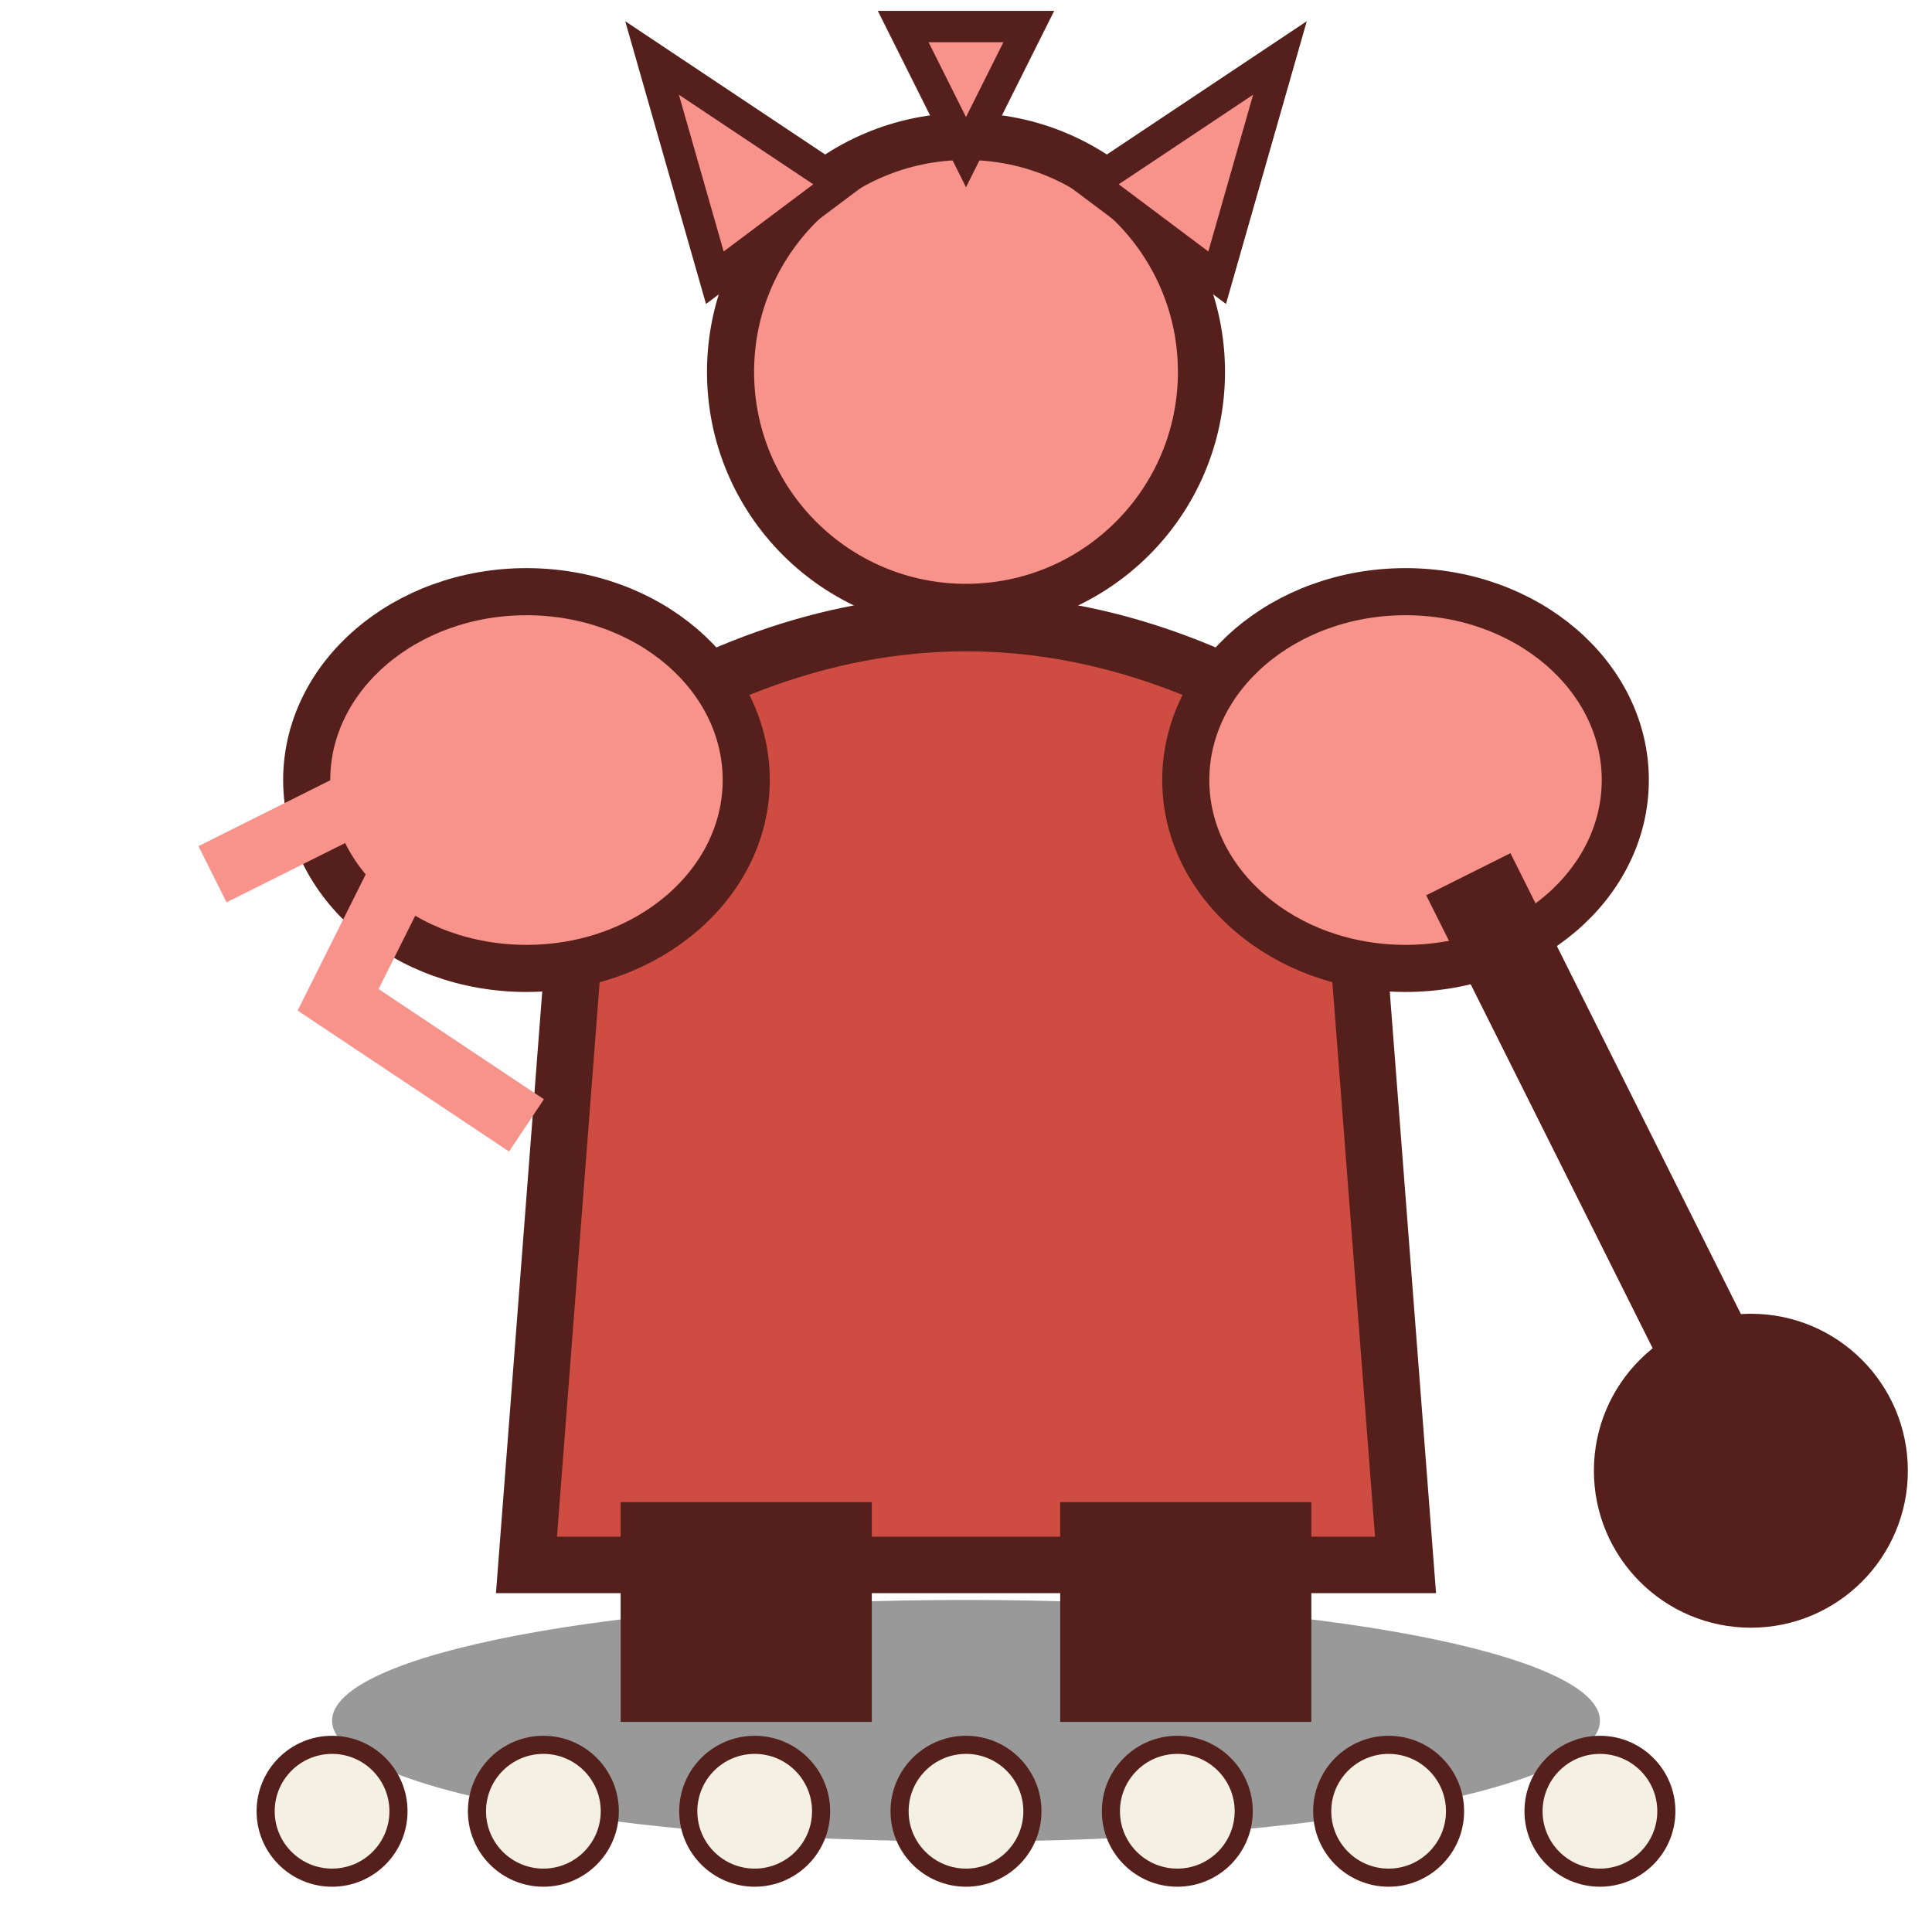
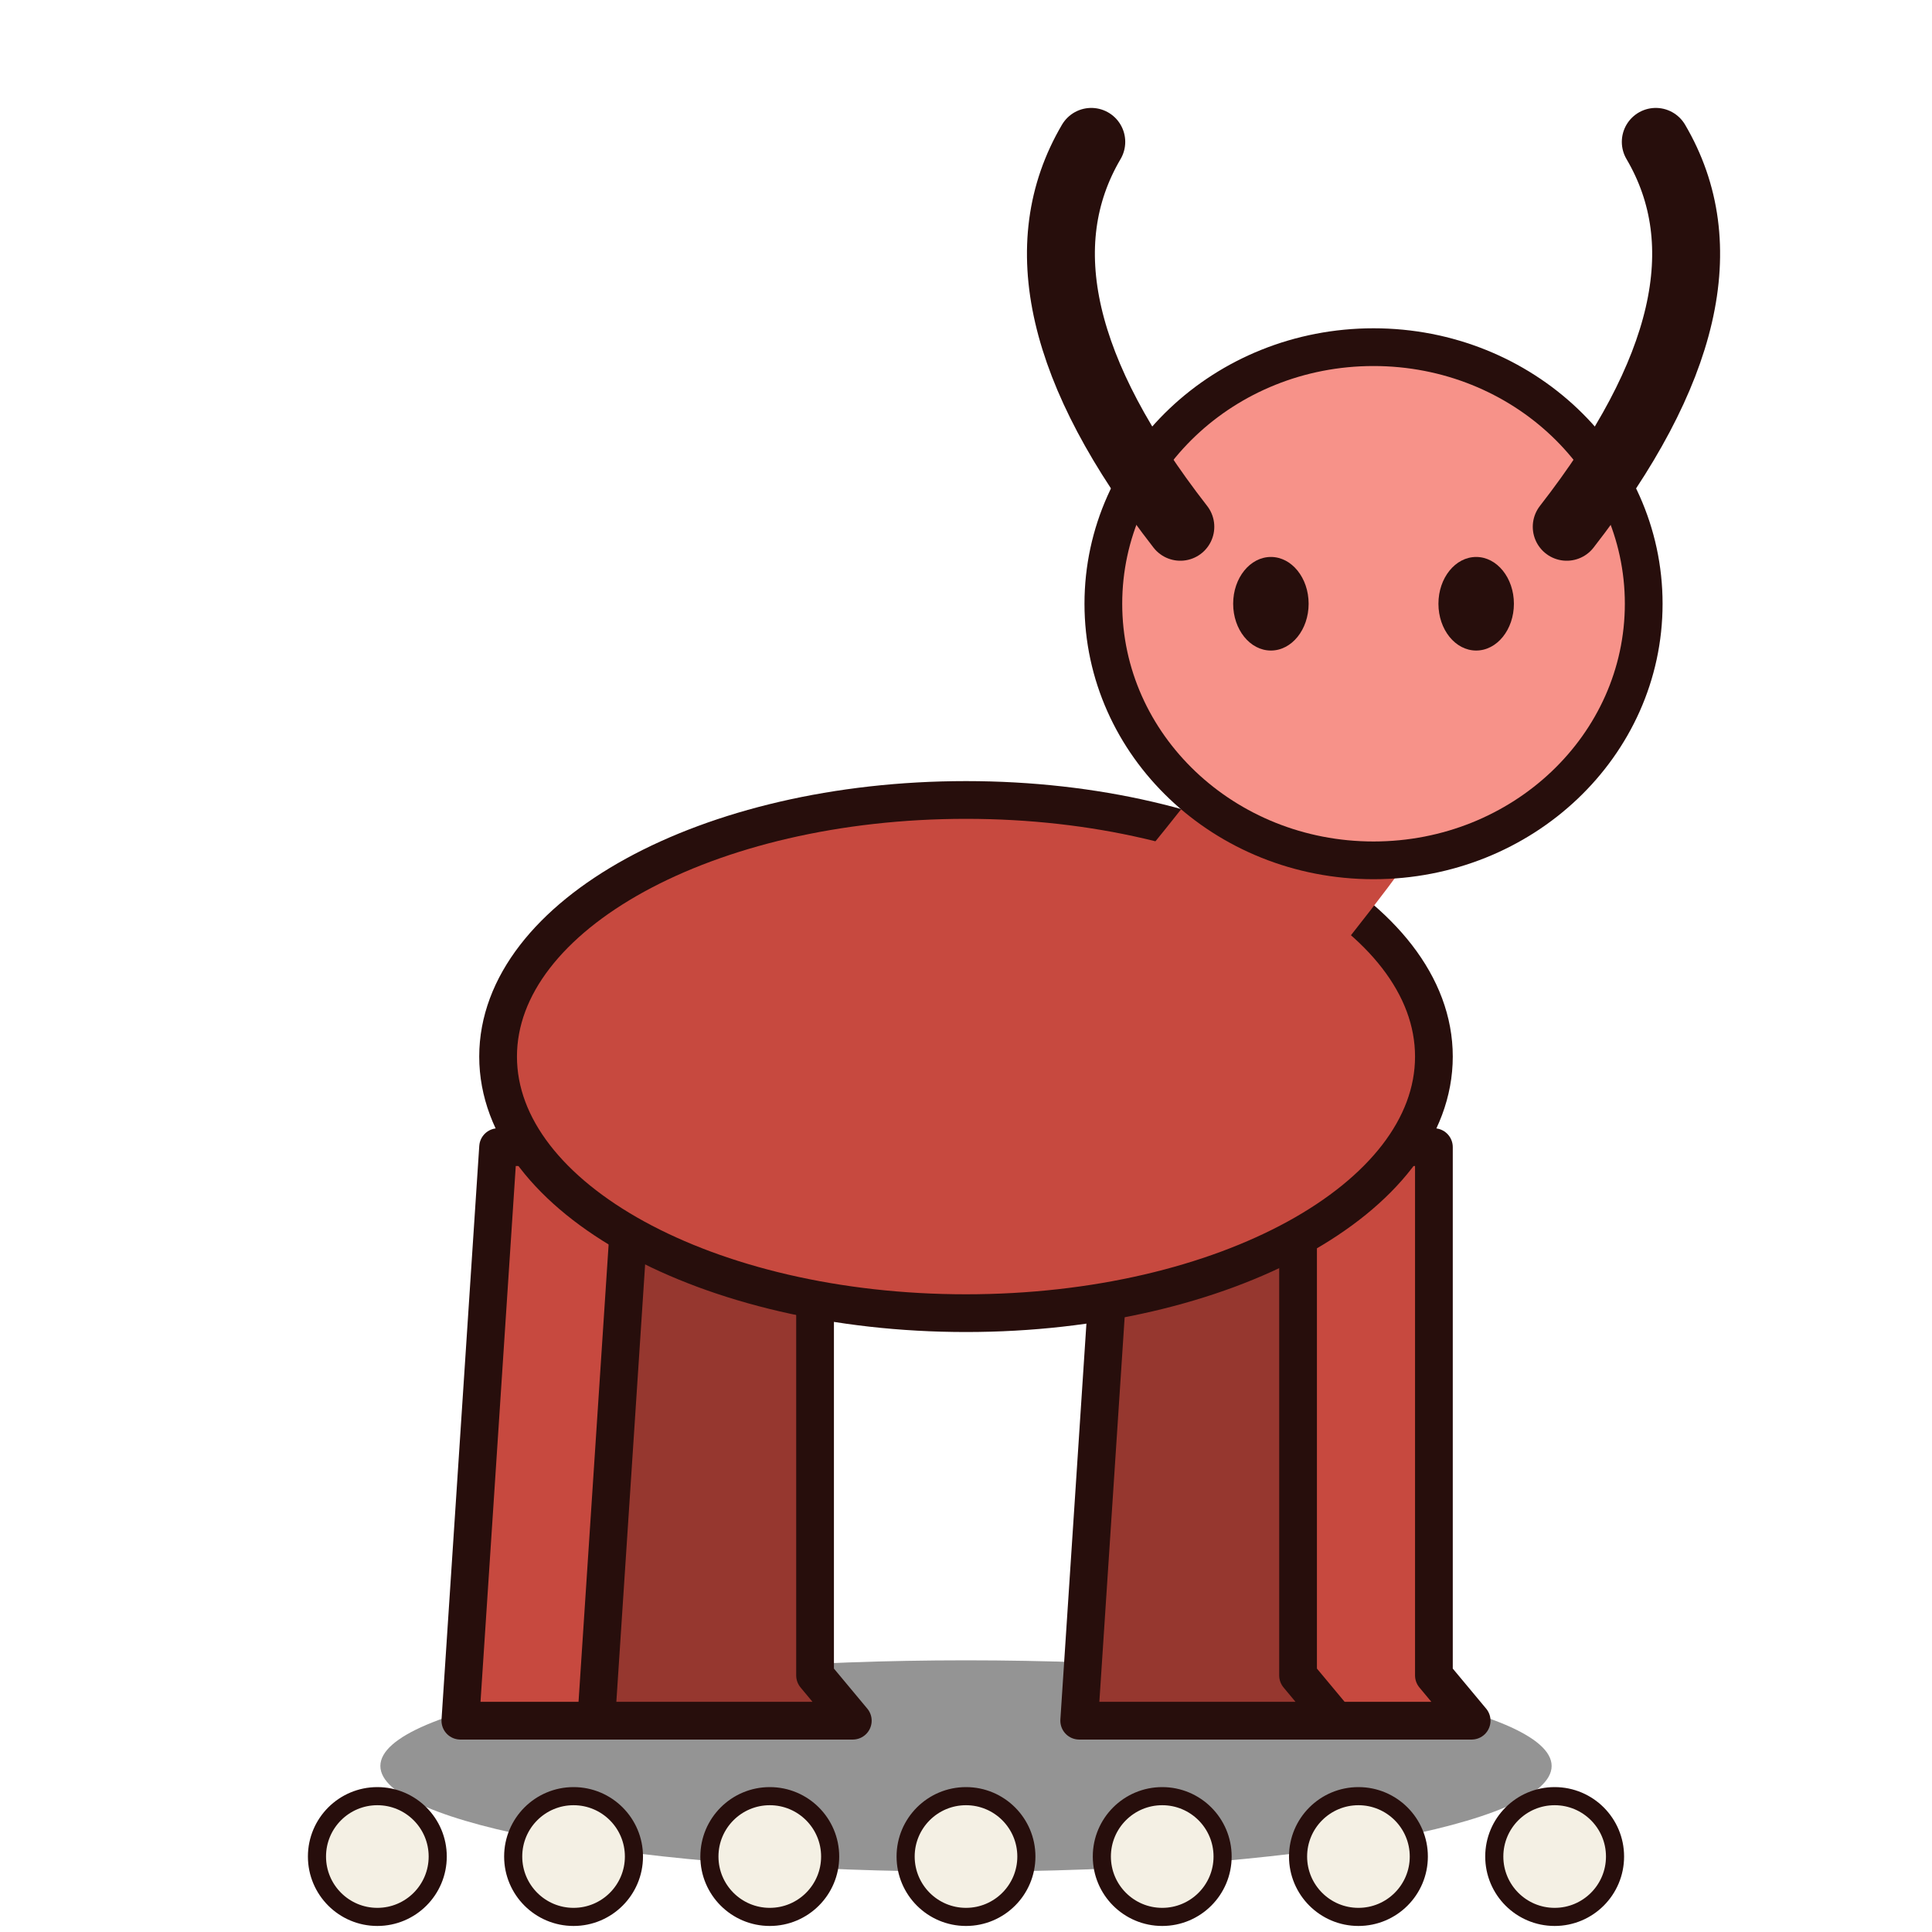
- <svg xmlns="http://www.w3.org/2000/svg" viewBox="0 0 64 64">
-   <ellipse cx="32" cy="57" rx="21" ry="4" fill="#000" opacity="0.40" />
-   <g transform="translate(32,56) scale(1.04) translate(-32,-56)">
-     <path d="M18,52 L20,26 Q32,18 44,26 L46,52 Z" fill="#ce4c41" stroke="#551f1b" stroke-width="1.8" />
-     <ellipse cx="18" cy="27" rx="7" ry="6" fill="#f7938b" stroke="#551f1b" stroke-width="1.5" />
-     <ellipse cx="46" cy="27" rx="7" ry="6" fill="#f7938b" stroke="#551f1b" stroke-width="1.5" />
-     <circle cx="32" cy="14" r="7.5" fill="#f7938b" stroke="#551f1b" stroke-width="1.5" />
-     <line x1="48" y1="30" x2="56" y2="46" stroke="#551f1b" stroke-width="3" />
-     <circle cx="57" cy="49" r="5" fill="#551f1b" />
-     <rect x="21" y="50" width="8" height="7" fill="#551f1b" />
-     <rect x="35" y="50" width="8" height="7" fill="#551f1b" />
-     <path d="M8,30 L16,26 L12,34 L18,38" fill="none" stroke="#f7938b" stroke-width="2" />
-     <polygon points="24,11 22,4 28,8" fill="#f7938b" stroke="#551f1b" stroke-width="1" />
-     <polygon points="40,11 42,4 36,8" fill="#f7938b" stroke="#551f1b" stroke-width="1" />
-     <polygon points="32,7 30,3 34,3" fill="#f7938b" stroke="#551f1b" stroke-width="1" />
+ <svg xmlns="http://www.w3.org/2000/svg" viewBox="0 0 128 128" width="128" height="128">
+   <ellipse cx="64.0" cy="117.0" rx="38.8" ry="7" fill="#000" opacity="0.42" />
+   <g transform="translate(64.0,114.0) scale(1.00) translate(-64.0,-114.0)">
+     <polygon points="33.0,76.0 45.0,76.0 45.0,111.0 47.5,114.0 30.5,114.0" fill="#c7493f" stroke="#270e0c" stroke-width="2.5" stroke-linejoin="round" />
+     <polygon points="83.0,76.0 95.0,76.0 95.0,111.0 97.5,114.0 80.5,114.0" fill="#c7493f" stroke="#270e0c" stroke-width="2.5" stroke-linejoin="round" />
+     <polygon points="42.0,76.0 54.0,76.0 54.0,111.0 56.5,114.0 39.5,114.0" fill="#96372f" stroke="#270e0c" stroke-width="2.5" stroke-linejoin="round" />
+     <polygon points="74.0,76.0 86.0,76.0 86.0,111.0 88.5,114.0 71.5,114.0" fill="#96372f" stroke="#270e0c" stroke-width="2.5" stroke-linejoin="round" />
+     <ellipse cx="64.0" cy="70.0" rx="31.0" ry="17.0" fill="#c7493f" stroke="#270e0c" stroke-width="2.5" />
+     <path d="M 79.5 63.2 Q 93.5 46.2 88.0 50.0" fill="none" stroke="#c7493f" stroke-width="14.0" stroke-linecap="round" stroke-linejoin="round" />
+     <ellipse cx="91.0" cy="40.0" rx="17.9" ry="17.0" fill="#f79289" stroke="#270e0c" stroke-width="2.5" />
+     <path d="M 78.2 34.9 q -11.9 -15.3 -5.9 -25.5" fill="none" stroke="#270e0c" stroke-width="4.5" stroke-linejoin="round" stroke-linecap="round" />
+     <ellipse cx="84.2" cy="40.0" rx="2.5" ry="3.1" fill="#270e0c" />
+     <path d="M 103.8 34.9 q 11.9 -15.3 5.9 -25.5" fill="none" stroke="#270e0c" stroke-width="4.5" stroke-linejoin="round" stroke-linecap="round" />
+     <ellipse cx="97.8" cy="40.0" rx="2.5" ry="3.1" fill="#270e0c" />
  </g>
-   <g stroke="#551f1b" stroke-width="0.6">
-     <circle cx="11.0" cy="60" r="2.2" fill="#f4f0e4" />
-     <circle cx="18.0" cy="60" r="2.2" fill="#f4f0e4" />
-     <circle cx="25.0" cy="60" r="2.2" fill="#f4f0e4" />
-     <circle cx="32.0" cy="60" r="2.2" fill="#f4f0e4" />
-     <circle cx="39.0" cy="60" r="2.2" fill="#f4f0e4" />
-     <circle cx="46.0" cy="60" r="2.2" fill="#f4f0e4" />
-     <circle cx="53.0" cy="60" r="2.2" fill="#f4f0e4" />
-   </g>
+   <circle cx="25.0" cy="123.0" r="4.0" fill="#f4f0e4" stroke="#270e0c" stroke-width="1.2" />
+   <circle cx="38.0" cy="123.0" r="4.0" fill="#f4f0e4" stroke="#270e0c" stroke-width="1.2" />
+   <circle cx="51.0" cy="123.0" r="4.0" fill="#f4f0e4" stroke="#270e0c" stroke-width="1.2" />
+   <circle cx="64.0" cy="123.0" r="4.0" fill="#f4f0e4" stroke="#270e0c" stroke-width="1.2" />
+   <circle cx="77.0" cy="123.0" r="4.0" fill="#f4f0e4" stroke="#270e0c" stroke-width="1.2" />
+   <circle cx="90.0" cy="123.0" r="4.0" fill="#f4f0e4" stroke="#270e0c" stroke-width="1.2" />
+   <circle cx="103.0" cy="123.0" r="4.0" fill="#f4f0e4" stroke="#270e0c" stroke-width="1.2" />
</svg>
